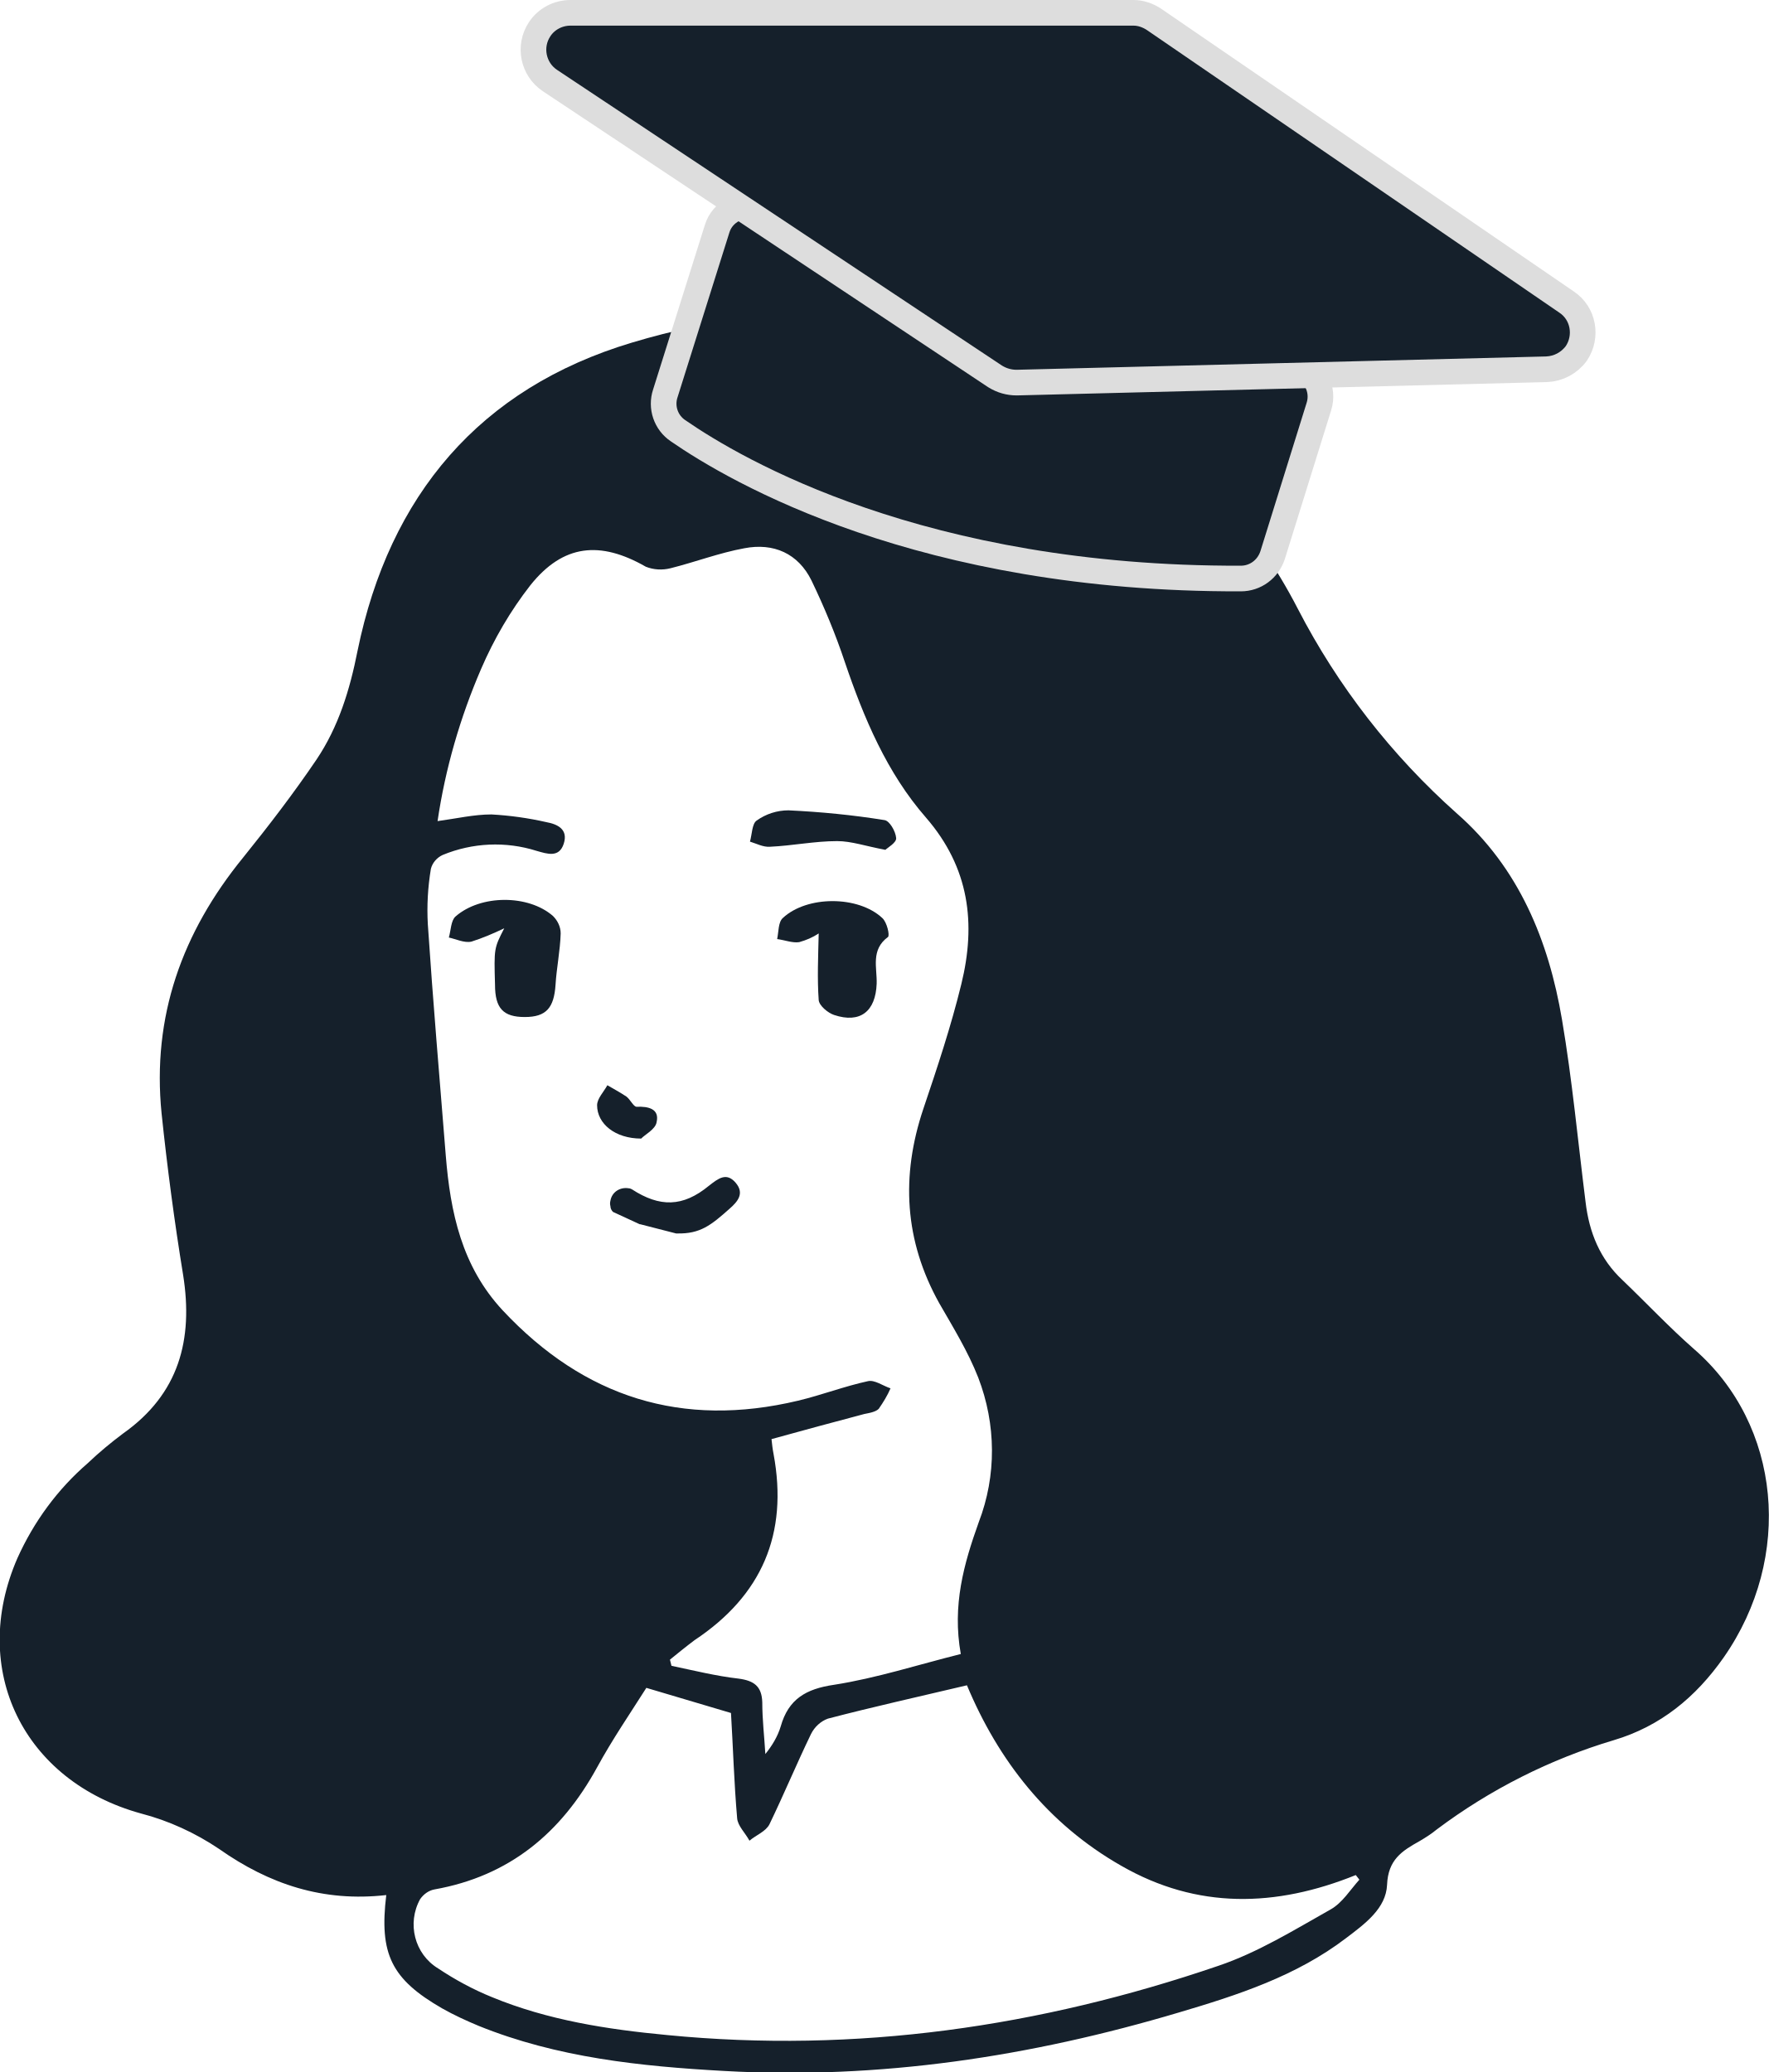
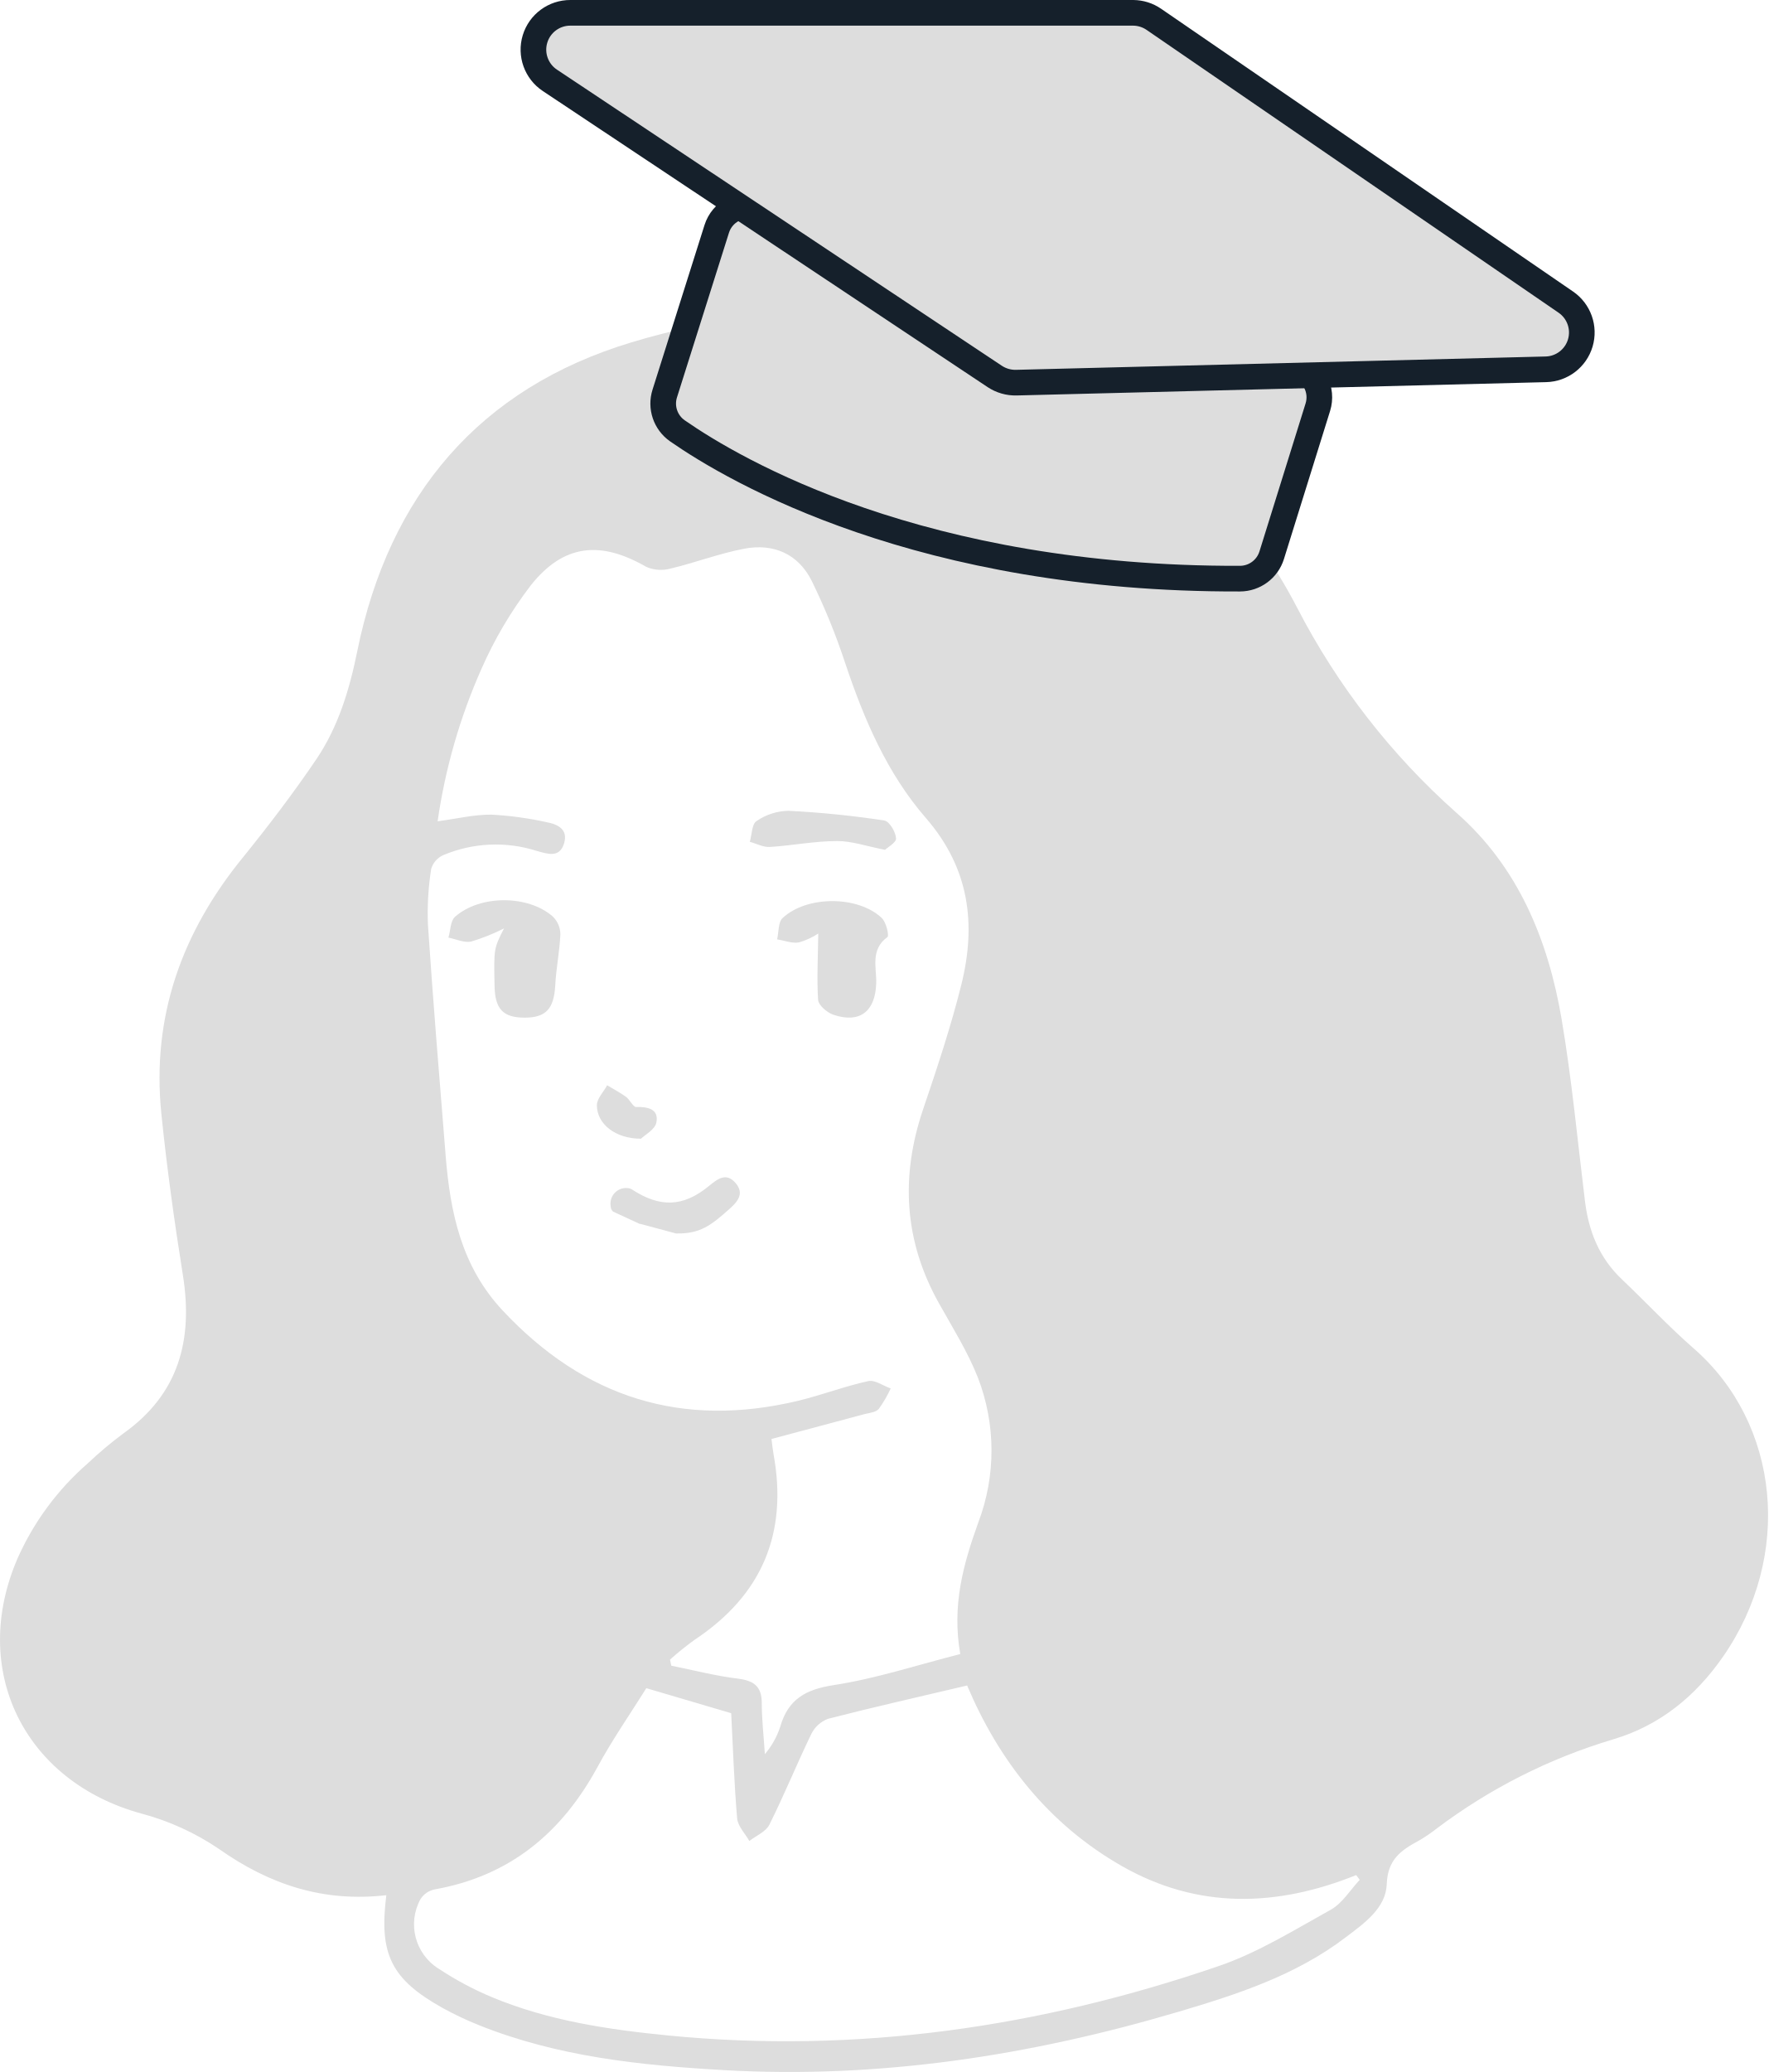
- <svg xmlns="http://www.w3.org/2000/svg" version="1.1" id="Capa_1" x="0px" y="0px" viewBox="0 0 344.8 404" style="enable-background:new 0 0 344.8 404;" xml:space="preserve">
-   <style type="text/css">
- 	.st0{fill:#15202B;}
- 	.st1{fill:#15202B;stroke:#DDDDDD;stroke-width:5;stroke-miterlimit:10;}
- </style>
-   <path class="st0" d="M75.3,369.5c-12.3,1.4-22.8-2.1-32.6-9c-4.6-3.1-9.8-5.5-15.2-6.9c-22.9-6.3-33.6-28-24.1-49.8  c3.2-7.1,7.8-13.4,13.7-18.5c2.2-2.1,4.5-4,6.9-5.8c10.9-7.7,13.7-18.3,11.7-30.9c-1.7-10.4-3.1-21-4.2-31.5  c-1.9-18.9,4-35.3,15.9-49.9c5-6.2,9.9-12.6,14.3-19.1c4.3-6.4,6.5-13.6,8-21.2c6.2-30.3,23.8-51.2,53.5-60.1  c32.3-9.7,63.8-7.5,93,11.3c15.6,10.1,28.3,24.1,36.8,40.6c7.8,15.1,18.3,28.6,31,39.9c12.1,10.6,17.9,24.8,20.5,40.2  c2,11.8,3.1,23.7,4.6,35.6c0.7,5.9,2.8,11.1,7.2,15.2c4.7,4.5,9.1,9.2,14,13.5c16.9,14.7,19.4,40.5,5.7,60.1  c-5.4,7.7-12.3,13.4-21.4,16.1c-12.4,3.7-24.1,9.6-34.5,17.4c-1.1,0.9-2.2,1.6-3.4,2.3c-3.4,1.9-6.1,3.6-6.3,8.5  c-0.2,4.6-4.3,7.6-8,10.4c-9.7,7.4-21.1,11.1-32.6,14.5c-28.9,8.6-58.3,13.1-88.6,11.4c-16.3-0.9-32.6-2.6-47.9-8.8  c-2.4-1-4.8-2.1-7.1-3.4C76.3,385.9,73.9,381,75.3,369.5z M85.3,160.1c3.7-0.5,7.1-1.3,10.5-1.3c3.6,0.2,7.2,0.7,10.7,1.5  c2.2,0.4,4.3,1.4,3.4,4.2s-3.2,2-5.3,1.4c-6-1.9-12.5-1.6-18.3,0.8c-1.1,0.5-2,1.5-2.3,2.7c-0.6,3.6-0.8,7.2-0.6,10.8  c1,15,2.3,30.1,3.5,45.1c0.9,11.1,3.1,21.6,11.1,30.2c15.9,17,35,23,57.6,17.6c4.6-1.1,9-2.8,13.6-3.8c1.3-0.3,2.9,0.9,4.4,1.4  c-0.6,1.4-1.4,2.7-2.3,4c-0.6,0.6-1.8,0.8-2.8,1c-6,1.6-12,3.2-18.1,4.9c0.1,0.9,0.2,1.9,0.4,2.9c2.9,15.6-2.3,27.6-15.4,36.3  c-1.6,1.2-3.2,2.5-4.8,3.8l0.3,1.2c4.3,0.9,8.7,2,13.1,2.5c3,0.4,4.5,1.5,4.6,4.6c0,3.4,0.4,6.7,0.6,10.1c1.3-1.6,2.4-3.4,3-5.4  c1.5-5.3,4.9-7.3,10.4-8.1c8.3-1.3,16.3-3.9,24.7-6c-1.7-9.5,0.6-17.6,3.5-25.7c3.5-9.1,3.4-19.1-0.1-28.2c-2-5.1-4.9-9.8-7.6-14.5  c-6.8-12.2-7.5-24.8-3.1-37.9c2.7-8,5.4-16.1,7.4-24.3c2.9-11.8,1.6-22.7-6.9-32.5c-7.6-8.7-12.1-19.4-15.8-30.3  c-1.8-5.4-4-10.7-6.5-15.9c-2.6-5.3-7.4-7.4-13.1-6.3c-4.9,0.9-9.6,2.7-14.4,3.9c-1.6,0.4-3.3,0.3-4.8-0.3  c-8.9-5.1-16.1-4.4-22.5,3.6c-3.9,5-7.1,10.5-9.6,16.3C89.7,139.9,86.8,149.9,85.3,160.1L85.3,160.1z M126,329.1  c-3.1,4.9-6.6,10-9.6,15.5c-7,12.8-17.1,21.2-31.7,23.8c-1.1,0.2-2.1,0.9-2.8,1.9c-2.6,4.7-1.1,10.7,3.5,13.5  c3.3,2.2,6.8,4.1,10.5,5.6c10.9,4.5,22.5,6.3,34.2,7.4c36.8,3.6,72.6-1.6,107.4-13.5c7.7-2.6,14.8-7,21.9-11  c2.3-1.3,3.8-3.8,5.6-5.8l-0.7-0.9c-15.6,6.3-30.9,6.7-45.7-1.8c-14.4-8.2-24-20.6-30.1-35.2c-9.3,2.2-18.3,4.2-27.1,6.5  c-1.4,0.5-2.6,1.6-3.3,3c-2.8,5.8-5.3,11.8-8.1,17.6c-0.7,1.4-2.6,2.1-3.9,3.2c-0.8-1.5-2.3-2.9-2.4-4.4c-0.6-6.9-0.8-13.9-1.2-20.5  L126,329.1z" />
-   <path class="st0" d="M98.3,181c-2.1,1-4.2,1.9-6.4,2.6c-1.4,0.3-3-0.5-4.4-0.8c0.4-1.4,0.4-3.3,1.3-4.1c4.9-4.3,14.2-4.3,19-0.1  c0.9,0.9,1.5,2.1,1.5,3.4c-0.1,3.4-0.8,6.7-1,10c-0.3,4.5-1.8,6.3-6,6.3s-5.8-1.7-5.8-6.3C96.3,184.9,96.3,184.9,98.3,181z" />
-   <path class="st0" d="M159.6,182c-1.2,0.8-2.4,1.3-3.8,1.7c-1.3,0.2-2.8-0.4-4.3-0.6c0.3-1.4,0.2-3.3,1.1-4.1  c4.7-4.4,14.7-4.4,19.4,0c0.9,0.8,1.5,3.4,1.1,3.7c-3.4,2.5-2.1,6-2.2,9.1c-0.2,5.4-3.2,7.8-8.3,6.1c-1.2-0.4-2.9-1.8-3-2.9  C159.3,190.8,159.5,186.5,159.6,182z" />
-   <path class="st0" d="M172.6,165.7c-3.8-0.7-6.6-1.7-9.4-1.7c-4.4,0-8.7,0.9-13.1,1.1c-1.3,0.1-2.6-0.6-3.9-1  c0.4-1.4,0.4-3.5,1.3-4.1c1.8-1.3,4-2,6.2-2c6.3,0.3,12.5,0.9,18.7,1.9c1,0.1,2.2,2.2,2.3,3.5C174.8,164.3,173,165.3,172.6,165.7z" />
-   <path class="st0" d="M131.8,240.5c0.1,0,0.1,0,0.2,0c4.5,0.1,6.6-1.6,10.2-4.8c1.6-1.4,3-3,1.2-5.1s-3.4-0.8-5.2,0.6  c-5.1,4.2-9.6,4.2-15,0.7c-0.2-0.1-0.4-0.2-0.6-0.2c-1.7-0.3-3.3,0.7-3.6,2.4c-0.1,0.4-0.1,0.7,0,1.1c0,0.4,0.2,0.8,0.5,1.1l5.2,2.4  h0.1L131.8,240.5z" />
-   <path class="st0" d="M125,222c-5.1,0-8.6-2.9-8.6-6.5c0-1.3,1.3-2.6,2-3.9c1.2,0.7,2.5,1.4,3.7,2.2c0.8,0.6,1.4,2,2,2  c2.3-0.1,4.5,0.4,3.9,3C127.8,220.2,125.6,221.3,125,222z" />
-   <path class="st1" d="M139.8,44.6l-10.1,32.1c-0.9,2.7,0.1,5.7,2.5,7.3c11.3,7.8,47.5,29,109.7,28.8c2.8,0,5.3-1.8,6.2-4.6l9-28.9  c1.1-3.4-0.8-7-4.2-8.1c0,0-0.1,0-0.1,0L147.8,40.4C144.4,39.4,140.8,41.3,139.8,44.6z" />
-   <path class="st1" d="M301.5,72l-103.3,2.6c-1.5,0-2.9-0.4-4.2-1.2l-86.8-57.7c-3.3-2.2-4.2-6.7-2-10c1.3-2,3.6-3.2,6-3.2H221  c1.4,0,2.8,0.5,4,1.3l80.4,55.1c3.3,2.2,4.1,6.7,1.9,10C305.9,70.8,303.8,71.9,301.5,72z" />
+ <svg xmlns="http://www.w3.org/2000/svg" id="Capa_1" data-name="Capa 1" viewBox="0 0 344.83 403.95">
+   <defs>
+     <style>
+       .cls-1, .cls-2 {
+         fill: #ddd;
+       }
+ 
+       .cls-2 {
+         stroke: #15202b;
+         stroke-miterlimit: 10;
+         stroke-width: 5px;
+       }
+     </style>
+   </defs>
+   <g>
+     <path class="cls-1" d="M75.34,369.48c-12.32,1.42-22.79-2.08-32.62-9a49.7,49.7,0,0,0-15.17-6.92c-22.88-6.27-33.57-28-24.1-49.8a53.14,53.14,0,0,1,13.69-18.49A75.52,75.52,0,0,1,24,279.5c10.9-7.71,13.68-18.3,11.66-30.94-1.67-10.45-3.13-21-4.2-31.49-1.91-18.86,4-35.32,15.91-49.91,5-6.18,9.86-12.55,14.32-19.14,4.29-6.35,6.48-13.61,8-21.16,6.19-30.3,23.77-51.17,53.46-60.12C155.5,57,187,59.22,216.16,78A107,107,0,0,1,253,118.56a138.18,138.18,0,0,0,31,39.88c12.06,10.57,17.88,24.76,20.52,40.18,2,11.78,3.11,23.71,4.57,35.58.72,5.87,2.8,11.05,7.18,15.2,4.7,4.46,9.14,9.22,14,13.47,16.86,14.68,19.4,40.45,5.73,60.12-5.36,7.71-12.3,13.39-21.39,16.1a108.79,108.79,0,0,0-34.5,17.44,28.77,28.77,0,0,1-3.41,2.31c-3.42,1.85-6.1,3.62-6.27,8.49-.16,4.64-4.34,7.6-8,10.36-9.72,7.41-21.11,11.11-32.59,14.51-28.9,8.56-58.34,13.1-88.57,11.39-16.34-.93-32.56-2.61-47.94-8.8a61.9,61.9,0,0,1-7.08-3.36C76.31,385.86,73.87,381,75.34,369.48Zm10-209.36c3.73-.5,7.14-1.34,10.54-1.3a65.82,65.82,0,0,1,10.66,1.46c2.23.4,4.33,1.41,3.44,4.21s-3.17,2-5.28,1.41a26.33,26.33,0,0,0-18.28.82,4.27,4.27,0,0,0-2.34,2.7,56,56,0,0,0-.63,10.81c1,15,2.25,30.07,3.46,45.11.89,11.08,3.08,21.58,11.14,30.18,15.92,17,35,23,57.64,17.56,4.59-1.11,9-2.81,13.64-3.83,1.28-.28,2.9.92,4.36,1.44a23.23,23.23,0,0,1-2.33,4c-.57.65-1.81.76-2.77,1-6,1.61-12,3.2-18.14,4.85.12.94.21,1.91.38,2.86,2.87,15.58-2.27,27.62-15.42,36.32a59.37,59.37,0,0,0-4.75,3.83l.25,1.19c4.34.87,8.66,2,13.05,2.53,3,.39,4.54,1.45,4.59,4.61,0,3.37.39,6.73.61,10.1a15.73,15.73,0,0,0,3-5.36c1.53-5.33,4.94-7.26,10.44-8.1,8.27-1.27,16.33-3.94,24.66-6.05-1.67-9.55.62-17.59,3.52-25.66a39.47,39.47,0,0,0-.06-28.19c-2-5.07-4.94-9.76-7.61-14.53-6.82-12.17-7.53-24.75-3.08-37.87,2.71-8,5.4-16.05,7.44-24.25,2.94-11.81,1.59-22.71-6.93-32.51-7.58-8.72-12.1-19.35-15.76-30.31a125.67,125.67,0,0,0-6.47-15.87c-2.62-5.28-7.45-7.39-13.15-6.31-4.86.92-9.55,2.72-14.37,3.87a7.16,7.16,0,0,1-4.79-.34c-8.9-5.14-16.12-4.43-22.5,3.63a79.27,79.27,0,0,0-9.63,16.31A112.74,112.74,0,0,0,85.34,160.12Zm40.7,169c-3.06,4.91-6.62,10-9.57,15.46-7,12.83-17.11,21.17-31.7,23.77A4.27,4.27,0,0,0,82,370.25a10.19,10.19,0,0,0,3.51,13.54A62.77,62.77,0,0,0,96,389.39c10.93,4.54,22.52,6.28,34.2,7.43,36.83,3.63,72.63-1.58,107.45-13.52,7.67-2.62,14.76-7.05,21.89-11,2.25-1.27,3.77-3.84,5.62-5.81l-.69-.93c-15.55,6.26-30.93,6.67-45.72-1.77-14.36-8.21-24-20.63-30.15-35.19-9.29,2.19-18.26,4.21-27.15,6.5a6,6,0,0,0-3.26,3c-2.82,5.83-5.26,11.84-8.15,17.63-.68,1.37-2.57,2.14-3.91,3.18-.83-1.46-2.25-2.88-2.38-4.41-.59-6.93-.82-13.9-1.16-20.5Z" />
+     <path class="cls-1" d="M98.29,181a39.56,39.56,0,0,1-6.4,2.56c-1.36.29-3-.48-4.44-.77.41-1.38.38-3.26,1.29-4.06,4.89-4.3,14.22-4.28,19.05-.06a4.9,4.9,0,0,1,1.49,3.45c-.14,3.35-.84,6.67-1,10-.26,4.54-1.8,6.29-6,6.28s-5.78-1.69-5.84-6.32C96.3,184.92,96.3,184.92,98.29,181Z" />
+     <path class="cls-1" d="M159.57,182a14,14,0,0,1-3.76,1.73c-1.34.24-2.84-.37-4.26-.6.33-1.41.18-3.33,1.06-4.15,4.71-4.41,14.73-4.4,19.35,0,.85.81,1.47,3.42,1.1,3.7-3.41,2.5-2.08,6-2.19,9.11-.2,5.4-3.2,7.77-8.33,6.05-1.22-.41-2.9-1.82-3-2.88C159.27,190.76,159.52,186.54,159.57,182Z" />
+     <path class="cls-1" d="M172.6,165.68c-3.79-.74-6.59-1.74-9.37-1.71-4.37,0-8.73.88-13.11,1.15-1.27.08-2.6-.65-3.9-1,.41-1.4.39-3.46,1.31-4.05a11.37,11.37,0,0,1,6.22-2,186,186,0,0,1,18.69,1.89c1,.15,2.23,2.24,2.3,3.49C174.79,164.28,173,165.25,172.6,165.68Z" />
+     <path class="cls-1" d="M131.83,240.47a.76.76,0,0,0,.21,0c4.48.06,6.63-1.57,10.2-4.77,1.58-1.41,3-3,1.19-5.08s-3.45-.82-5.16.58c-5.09,4.19-9.61,4.22-15,.71a1.81,1.81,0,0,0-.57-.24,3.05,3.05,0,0,0-3.62,3.46,1.49,1.49,0,0,0,.46,1.07l5.19,2.4.13,0Z" />
+     <path class="cls-1" d="M125,222c-5.07,0-8.61-2.93-8.6-6.54,0-1.29,1.31-2.58,2-3.88,1.22.74,2.5,1.41,3.66,2.24.77.56,1.39,2,2,2,2.31-.07,4.45.42,3.94,3C127.78,220.2,125.63,221.34,125,222Z" />
+     <path class="cls-2" d="M139.77,44.63,129.64,76.7A6.48,6.48,0,0,0,132.11,84c11.29,7.84,47.5,29,109.69,28.81a6.5,6.5,0,0,0,6.19-4.55l9-28.87a6.47,6.47,0,0,0-4.35-8.14L147.77,40.37A6.47,6.47,0,0,0,139.77,44.63Z" />
+     <path class="cls-2" d="M301.47,72,198.18,74.6A7.29,7.29,0,0,1,194,73.4L107.23,15.66a7.18,7.18,0,0,1,4-13.16H221A7.19,7.19,0,0,1,225,3.76L305.35,58.9A7.18,7.18,0,0,1,301.47,72Z" />
+   </g>
</svg>
